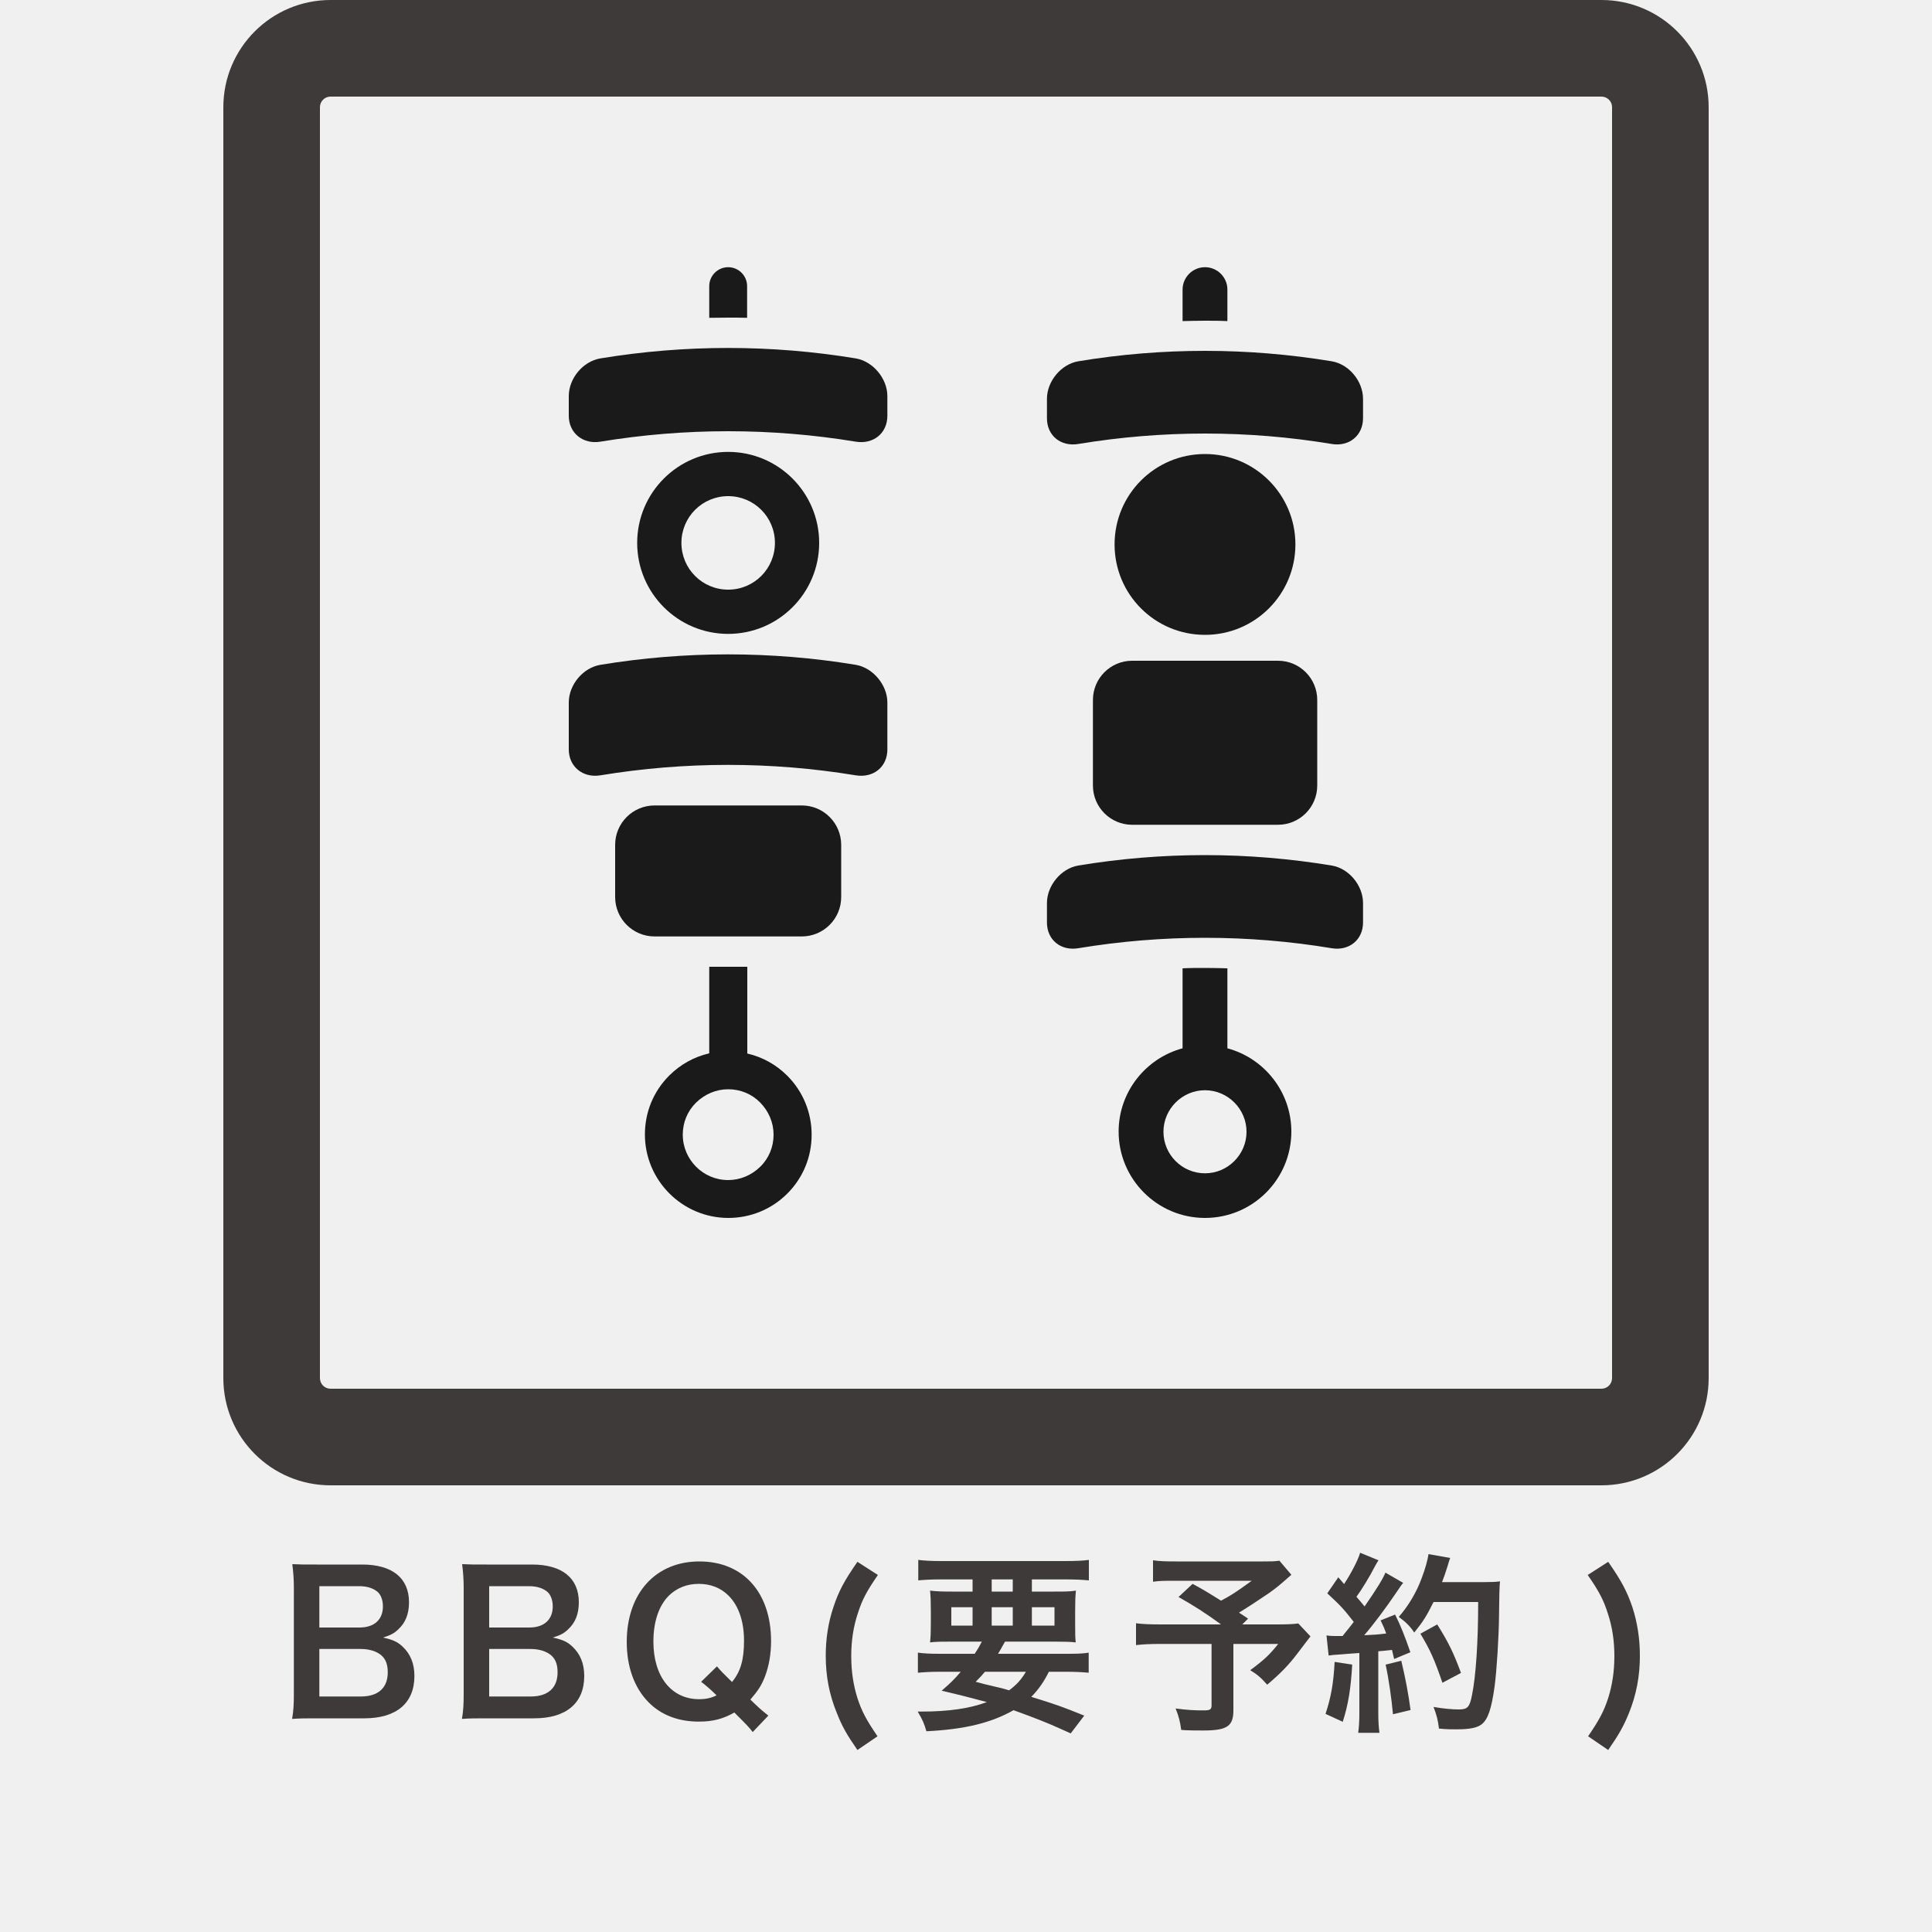
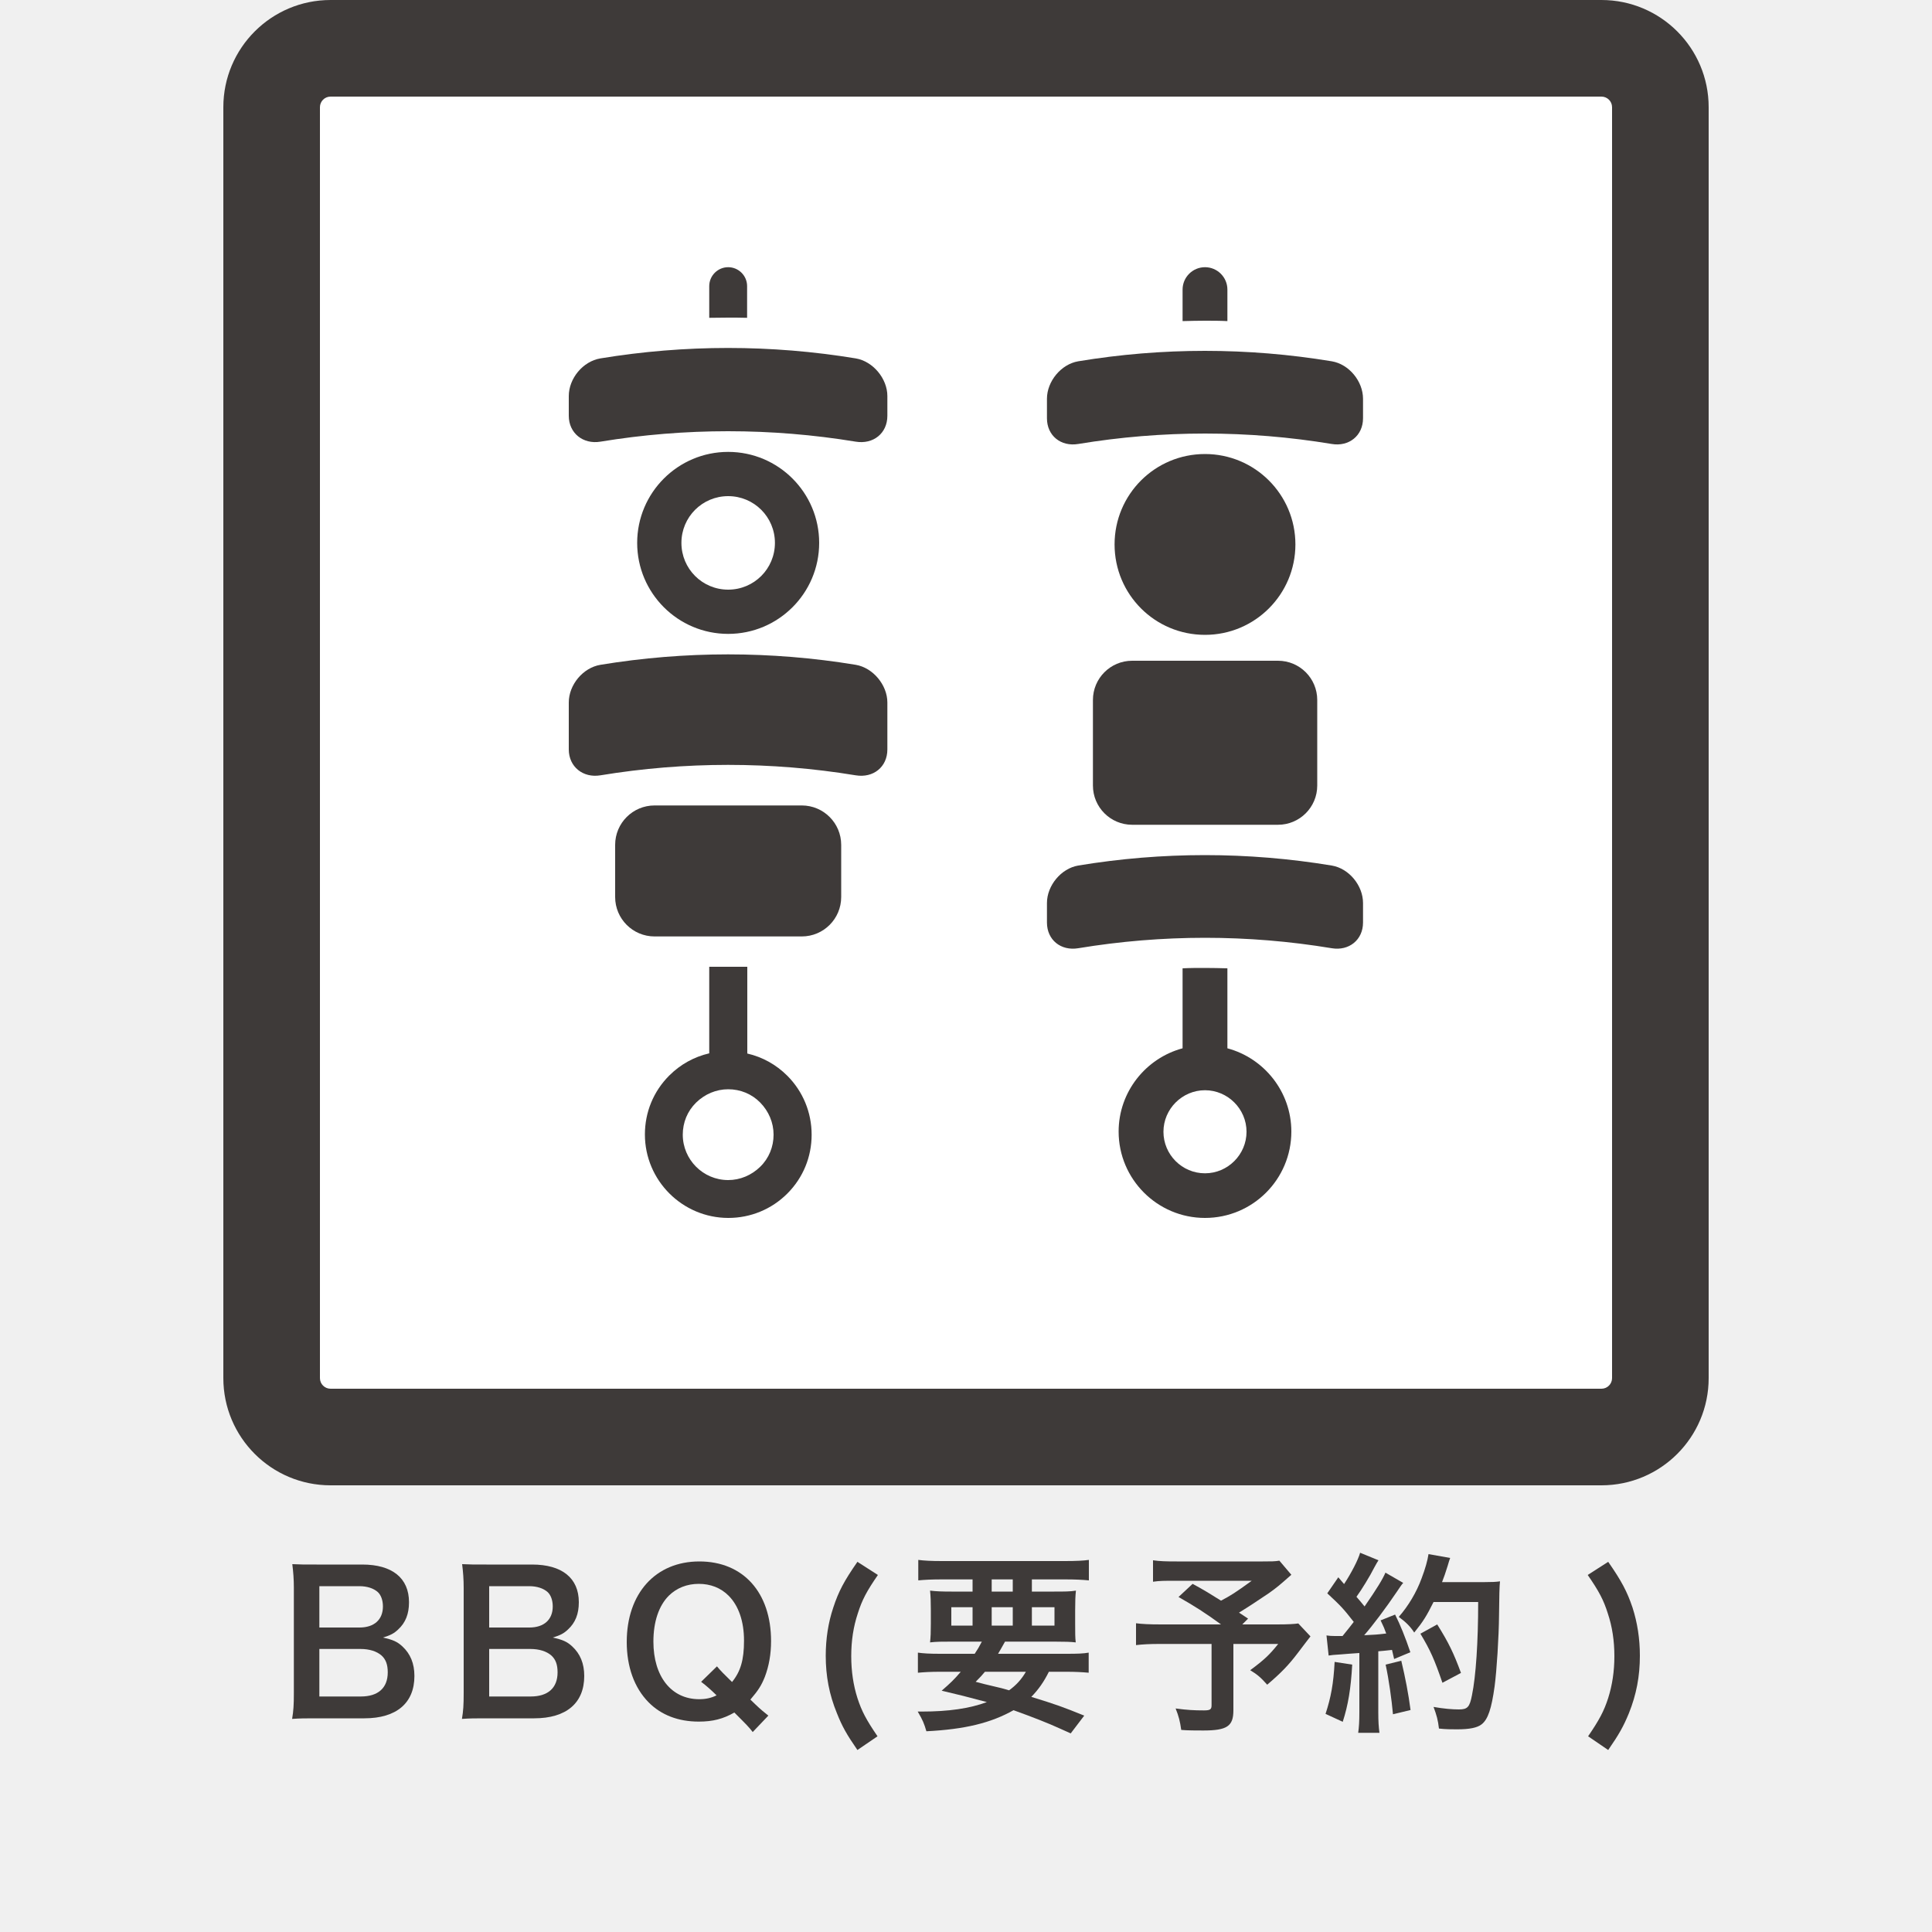
<svg xmlns="http://www.w3.org/2000/svg" id="_レイヤー_1" data-name="レイヤー 1" viewBox="0 0 100 100">
  <defs>
    <style>
      .cls-1 {
-         fill: #3e3a39;
+         fill: #fff;
      }

      .cls-2 {
-         fill: #1a1a1a;
+         fill: #3e3a39;
      }
    </style>
  </defs>
  <g>
+     <rect class="cls-1" x="14.06" y="2.5" width="71.87" height="71.87" rx="3.04" ry="3.04" />
+     <path class="cls-2" d="M82.89,5c.3,0,.55,.24,.55,.55V71.33c0,.3-.24,.55-.55,.55H17.11c-.3,0-.55-.24-.55-.55V5.55c0-.3,.24-.55,.55-.55H82.89M82.89,0H17.11C14.05,0,11.56,2.48,11.56,5.55V71.33c0,3.06,2.48,5.55,5.55,5.55H82.89c3.06,0,5.55-2.48,5.55-5.55V5.55C88.44,2.48,85.95,0,82.89,0h0Z" />
+   </g>
+   <g>
    <g>
      <g>
-         <g>
-           <path class="cls-2" d="M37.69,16.44c.33,0,.65,0,.98,.01v-1.64c0-.54-.44-.98-.98-.98-.54,0-.98,.44-.98,.98v1.64c.33,0,.65-.01,.98-.01Z" />
-           <path class="cls-2" d="M38.67,50.04h-1.96v4.48c-.78,.18-1.49,.57-2.07,1.15-.82,.82-1.26,1.9-1.26,3.05,0,2.38,1.94,4.32,4.32,4.32,1.15,0,2.24-.45,3.05-1.26,.82-.82,1.26-1.9,1.26-3.05,0-1.15-.45-2.24-1.26-3.05-.58-.58-1.29-.97-2.07-1.15v-4.48Zm1.37,8.69c0,.63-.24,1.22-.69,1.66s-1.04,.69-1.66,.69c-1.3,0-2.35-1.06-2.35-2.35,0-.63,.24-1.22,.69-1.66s1.04-.69,1.66-.69c.63,0,1.22,.24,1.66,.69s.69,1.04,.69,1.66Z" />
-         </g>
-         <path class="cls-2" d="M45.93,21.52c0,.91-.73,1.49-1.64,1.34-4.37-.72-8.84-.72-13.21,0-.9,.15-1.64-.44-1.64-1.34,0-.34,0-.68,0-1.02,0-.91,.73-1.8,1.64-1.95,4.37-.72,8.84-.72,13.21,0,.9,.15,1.64,1.05,1.64,1.95,0,.34,0,.68,0,1.02Z" />
-         <path class="cls-2" d="M45.93,38.79c0,.91-.73,1.49-1.64,1.34-4.37-.72-8.84-.72-13.21,0-.9,.15-1.64-.44-1.64-1.34,0-.81,0-1.62,0-2.43,0-.91,.73-1.8,1.64-1.95,4.37-.72,8.84-.72,13.21,0,.9,.15,1.64,1.05,1.64,1.95,0,.81,0,1.62,0,2.43Z" />
-         <path class="cls-2" d="M37.69,23.39c-2.6,0-4.71,2.11-4.71,4.71,0,2.6,2.11,4.71,4.71,4.71,2.6,0,4.71-2.11,4.71-4.71,0-2.6-2.11-4.71-4.71-4.71Zm2.42,4.71c0,1.34-1.08,2.42-2.42,2.42-1.34,0-2.42-1.08-2.42-2.42,0-1.34,1.08-2.42,2.42-2.42,1.34,0,2.42,1.08,2.42,2.42Z" />
-         <rect class="cls-2" x="31.84" y="41.69" width="11.7" height="6.78" rx="2.04" ry="2.04" />
+         <path class="cls-2" d="M37.69,16.44c.33,0,.65,0,.98,.01v-1.64c0-.54-.44-.98-.98-.98-.54,0-.98,.44-.98,.98v1.64c.33,0,.65-.01,.98-.01Z" />
+         <path class="cls-2" d="M38.67,50.04h-1.96v4.48c-.78,.18-1.49,.57-2.07,1.15-.82,.82-1.26,1.9-1.26,3.05,0,2.38,1.94,4.32,4.32,4.32,1.15,0,2.24-.45,3.05-1.26,.82-.82,1.26-1.9,1.26-3.05,0-1.15-.45-2.24-1.26-3.05-.58-.58-1.29-.97-2.07-1.15v-4.48Zm1.37,8.69c0,.63-.24,1.22-.69,1.66s-1.04,.69-1.66,.69c-1.3,0-2.35-1.06-2.35-2.35,0-.63,.24-1.22,.69-1.66s1.04-.69,1.66-.69c.63,0,1.22,.24,1.66,.69s.69,1.04,.69,1.66Z" />
      </g>
+       <path class="cls-2" d="M45.93,21.52c0,.91-.73,1.49-1.64,1.34-4.37-.72-8.84-.72-13.21,0-.9,.15-1.64-.44-1.64-1.34,0-.34,0-.68,0-1.02,0-.91,.73-1.8,1.64-1.95,4.37-.72,8.84-.72,13.21,0,.9,.15,1.64,1.05,1.64,1.95,0,.34,0,.68,0,1.02Z" />
+       <path class="cls-2" d="M45.93,38.79c0,.91-.73,1.49-1.64,1.34-4.37-.72-8.84-.72-13.21,0-.9,.15-1.64-.44-1.64-1.34,0-.81,0-1.62,0-2.43,0-.91,.73-1.8,1.64-1.95,4.37-.72,8.84-.72,13.21,0,.9,.15,1.64,1.05,1.64,1.95,0,.81,0,1.62,0,2.43Z" />
+       <path class="cls-2" d="M37.69,23.39c-2.6,0-4.71,2.11-4.71,4.71,0,2.6,2.11,4.71,4.71,4.71,2.6,0,4.71-2.11,4.71-4.71,0-2.6-2.11-4.71-4.71-4.71Zm2.42,4.71c0,1.34-1.08,2.42-2.42,2.42-1.34,0-2.42-1.08-2.42-2.42,0-1.34,1.08-2.42,2.42-2.42,1.34,0,2.42,1.08,2.42,2.42Z" />
+       <rect class="cls-2" x="31.84" y="41.69" width="11.7" height="6.78" rx="2.04" ry="2.04" />
+     </g>
+     <g>
+       <path class="cls-2" d="M70.55,21.65c0,.9-.73,1.48-1.62,1.33-4.34-.72-8.77-.72-13.12,0-.9,.15-1.62-.43-1.62-1.33,0-.34,0-.68,0-1.01,0-.9,.73-1.79,1.62-1.94,4.34-.72,8.77-.72,13.12,0,.9,.15,1.62,1.04,1.62,1.94v1.01Z" />
+       <path class="cls-2" d="M70.55,47.75c0,.9-.73,1.48-1.62,1.33-4.34-.72-8.77-.72-13.12,0-.9,.15-1.62-.43-1.62-1.33,0-.34,0-.68,0-1.01,0-.9,.73-1.79,1.62-1.94,4.34-.72,8.77-.72,13.12,0,.9,.15,1.62,1.04,1.62,1.94v1.01Z" />
+       <path class="cls-2" d="M67.05,28.18c0,2.58-2.09,4.68-4.68,4.68s-4.68-2.09-4.68-4.68,2.09-4.68,4.68-4.68c2.58,0,4.68,2.09,4.68,4.68Z" />
+       <rect class="cls-2" x="56.57" y="34.2" width="11.61" height="8.49" rx="2.03" ry="2.03" />
      <g>
-         <path class="cls-2" d="M70.55,21.65c0,.9-.73,1.48-1.62,1.33-4.34-.72-8.77-.72-13.12,0-.9,.15-1.62-.43-1.62-1.33,0-.34,0-.68,0-1.01,0-.9,.73-1.79,1.62-1.94,4.34-.72,8.77-.72,13.12,0,.9,.15,1.62,1.04,1.62,1.94v1.01Z" />
-         <path class="cls-2" d="M70.55,47.75c0,.9-.73,1.48-1.62,1.33-4.34-.72-8.77-.72-13.12,0-.9,.15-1.62-.43-1.62-1.33,0-.34,0-.68,0-1.01,0-.9,.73-1.79,1.62-1.94,4.34-.72,8.77-.72,13.12,0,.9,.15,1.62,1.04,1.62,1.94v1.01Z" />
-         <path class="cls-2" d="M67.05,28.18c0,2.58-2.09,4.68-4.68,4.68s-4.68-2.09-4.68-4.68,2.09-4.68,4.68-4.68c2.58,0,4.68,2.09,4.68,4.68Z" />
-         <rect class="cls-2" x="56.57" y="34.2" width="11.61" height="8.49" rx="2.03" ry="2.03" />
-         <g>
-           <path class="cls-2" d="M62.37,16.6c.39,0,.77,0,1.16,.02v-1.63c0-.64-.52-1.16-1.16-1.16s-1.16,.52-1.16,1.16v1.63c.39-.01,.77-.02,1.16-.02Z" />
-           <path class="cls-2" d="M63.53,54.26v-4.14c-.39-.01-.77-.02-1.16-.02s-.77,0-1.16,.02v4.14c-1.9,.51-3.31,2.25-3.31,4.31,0,2.46,2,4.47,4.47,4.47s4.47-2,4.47-4.47c0-2.06-1.41-3.8-3.31-4.31Zm-1.16,6.47c-1.19,0-2.15-.97-2.15-2.15s.97-2.15,2.15-2.15,2.15,.97,2.15,2.15-.97,2.15-2.15,2.15Z" />
-         </g>
+         <path class="cls-2" d="M62.37,16.6c.39,0,.77,0,1.16,.02v-1.63c0-.64-.52-1.16-1.16-1.16s-1.16,.52-1.16,1.16v1.63c.39-.01,.77-.02,1.16-.02Z" />
+         <path class="cls-2" d="M63.53,54.26v-4.14c-.39-.01-.77-.02-1.16-.02s-.77,0-1.16,.02v4.14c-1.9,.51-3.31,2.25-3.31,4.31,0,2.46,2,4.47,4.47,4.47s4.47-2,4.47-4.47c0-2.06-1.41-3.8-3.31-4.31Zm-1.16,6.47c-1.19,0-2.15-.97-2.15-2.15s.97-2.15,2.15-2.15,2.15,.97,2.15,2.15-.97,2.15-2.15,2.15Z" />
      </g>
    </g>
-     <path class="cls-1" d="M82.89,5c.3,0,.55,.24,.55,.55V71.33c0,.3-.24,.55-.55,.55H17.11c-.3,0-.55-.24-.55-.55V5.55c0-.3,.24-.55,.55-.55H82.89M82.89,0H17.11C14.05,0,11.56,2.48,11.56,5.55V71.33c0,3.06,2.48,5.55,5.55,5.55H82.89c3.06,0,5.55-2.48,5.55-5.55V5.55C88.44,2.48,85.95,0,82.89,0h0Z" />
  </g>
  <g>
-     <path class="cls-1" d="M16.4,88.94c-.58,0-.87,0-1.28,.03,.07-.42,.09-.71,.09-1.35v-5.43c0-.46-.03-.82-.08-1.23,.42,.02,.58,.02,1.26,.02h2.36c1.55,0,2.42,.7,2.42,1.95,0,.61-.18,1.06-.56,1.41-.22,.21-.4,.3-.79,.42,.51,.11,.74,.21,1.01,.46,.41,.38,.62,.88,.62,1.53,0,1.4-.93,2.19-2.59,2.19h-2.46Zm2.21-4.7c.76,0,1.21-.41,1.21-1.09,0-.32-.1-.59-.26-.74-.22-.2-.56-.31-.96-.31h-2.07v2.14h2.08Zm-2.08,3.57h2.15c.89,0,1.39-.44,1.39-1.25,0-.4-.1-.67-.32-.87-.25-.22-.63-.34-1.09-.34h-2.13v2.46Z" />
-     <path class="cls-1" d="M25.19,88.94c-.58,0-.87,0-1.28,.03,.07-.42,.09-.71,.09-1.35v-5.43c0-.46-.03-.82-.08-1.23,.42,.02,.58,.02,1.26,.02h2.36c1.55,0,2.42,.7,2.42,1.95,0,.61-.18,1.06-.56,1.41-.22,.21-.4,.3-.79,.42,.51,.11,.74,.21,1.01,.46,.41,.38,.62,.88,.62,1.53,0,1.4-.93,2.19-2.59,2.19h-2.46Zm2.21-4.7c.76,0,1.21-.41,1.21-1.09,0-.32-.1-.59-.26-.74-.22-.2-.56-.31-.96-.31h-2.07v2.14h2.08Zm-2.08,3.57h2.15c.89,0,1.39-.44,1.39-1.25,0-.4-.1-.67-.32-.87-.25-.22-.63-.34-1.09-.34h-2.13v2.46Z" />
-     <path class="cls-1" d="M38.96,89.65c-.2-.26-.29-.35-.95-1.01-.58,.33-1.11,.47-1.84,.47-1.06,0-1.95-.34-2.6-1-.74-.75-1.13-1.84-1.13-3.12,0-2.52,1.49-4.17,3.76-4.17s3.71,1.61,3.71,4.12c0,.69-.11,1.29-.32,1.85-.18,.45-.34,.7-.75,1.18l.28,.27c.23,.22,.42,.38,.65,.56l-.81,.85Zm-1.85-3.4c.17,.21,.37,.41,.78,.81,.44-.54,.62-1.14,.62-2.14s-.28-1.81-.8-2.33c-.4-.4-.93-.61-1.54-.61s-1.14,.21-1.55,.61c-.52,.52-.8,1.35-.8,2.38,0,1.81,.93,2.98,2.37,2.98,.34,0,.62-.06,.9-.2-.31-.3-.51-.48-.8-.7l.82-.8Z" />
-     <path class="cls-1" d="M44.38,90.58c-.56-.81-.79-1.22-1.06-1.9-.4-.97-.58-1.93-.58-2.98,0-.87,.13-1.72,.39-2.49,.27-.83,.56-1.38,1.25-2.37l1.06,.68c-.58,.84-.82,1.29-1.04,1.99-.23,.69-.34,1.42-.34,2.21s.11,1.51,.32,2.17c.22,.68,.46,1.13,1.04,1.98l-1.04,.71Z" />
-     <path class="cls-1" d="M50.45,85.6c.16-.24,.23-.36,.37-.63h-1.52c-.52,0-.85,0-1.16,.04,.03-.29,.04-.52,.04-.97v-.69c0-.46-.01-.72-.04-1.02,.32,.04,.64,.05,1.11,.05h1.09v-.63h-1.66c-.47,0-.84,.02-1.15,.05v-1.06c.3,.04,.67,.06,1.23,.06h6.36c.58,0,.97-.02,1.24-.06v1.06c-.32-.03-.68-.05-1.16-.05h-1.79v.63h1.16c.51,0,.83,0,1.12-.05-.03,.28-.04,.53-.04,1.02v.68c0,.5,0,.73,.03,.98-.25-.03-.56-.04-1.13-.04h-2.53c-.21,.37-.24,.43-.36,.63h3.53c.58,0,.88-.01,1.16-.06v1.04c-.33-.03-.67-.05-1.16-.05h-.9c-.26,.52-.53,.91-.91,1.3,1.27,.39,1.63,.52,2.74,.97l-.7,.92c-.25-.11-.45-.2-.58-.26q-.85-.39-2.38-.94c-1.17,.66-2.52,.99-4.51,1.09-.12-.41-.19-.58-.45-1.02h.22c1.38,0,2.47-.16,3.36-.49-1.16-.31-1.33-.35-2.34-.59,.45-.39,.64-.57,.99-.98h-1.07c-.49,0-.82,.02-1.15,.05v-1.04c.28,.04,.6,.06,1.15,.06h1.79Zm-1.21-2.41v.95h1.1v-.95h-1.1Zm1.74,3.34c-.15,.18-.23,.27-.48,.52q.35,.1,1.13,.28c.11,.02,.25,.06,.6,.16,.36-.26,.64-.56,.87-.96h-2.12Zm.35-4.15h1.09v-.63h-1.09v.63Zm0,1.76h1.09v-.95h-1.09v.95Zm2.08,0h1.17v-.95h-1.17v.95Z" />
-     <path class="cls-1" d="M66.84,81.51c-.67,.59-.73,.64-1.16,.95-.61,.41-1.03,.69-1.55,1.01,.22,.14,.23,.15,.47,.31l-.3,.3h1.79c.58,0,.9-.02,1.11-.05l.63,.67s-.23,.29-.65,.85c-.47,.62-.85,1.02-1.59,1.65-.32-.36-.51-.53-.88-.75,.74-.55,1-.8,1.45-1.36h-2.32v3.44c0,.82-.33,1.04-1.56,1.04-.33,0-.83,0-1.14-.03-.06-.44-.13-.71-.29-1.11,.6,.08,.95,.1,1.46,.1,.33,0,.4-.05,.4-.27v-3.17h-2.65c-.56,0-.91,.02-1.26,.06v-1.13c.32,.04,.66,.06,1.31,.06h3.09c-.85-.62-1.36-.94-2.2-1.42l.73-.68c.66,.36,.88,.5,1.47,.87,.51-.27,.72-.4,1.59-1.03h-3.9c-.64,0-.87,0-1.21,.05v-1.11c.35,.05,.65,.06,1.23,.06h4.45c.44,0,.62,0,.86-.04l.62,.73Z" />
-     <path class="cls-1" d="M69.99,86.16c-.07,1.25-.21,2.09-.49,2.96l-.89-.41c.28-.86,.41-1.55,.47-2.69l.91,.14Zm-1.33-1.51c.15,.02,.23,.03,.43,.03,.07,0,.17,0,.4,0,.34-.42,.38-.47,.58-.73-.54-.69-.64-.8-1.37-1.48l.57-.83c.14,.17,.2,.23,.3,.35,.38-.58,.73-1.26,.83-1.62l.95,.39c-.06,.09-.1,.16-.21,.36-.23,.46-.68,1.19-.93,1.53,.17,.2,.28,.32,.42,.5,.65-.94,.94-1.42,1.08-1.75l.92,.53c-.1,.11-.16,.21-.33,.46-.56,.83-1.26,1.76-1.69,2.25,.59-.03,.63-.03,1.14-.09-.09-.25-.13-.35-.29-.68l.75-.3c.26,.51,.53,1.18,.79,1.95l-.84,.35c-.05-.23-.07-.31-.11-.47-.3,.03-.53,.06-.71,.07v3.15c0,.5,.02,.77,.06,1.07h-1.1c.04-.3,.06-.57,.06-1.07v-3.06c-.43,.03-.74,.05-.94,.07-.43,.03-.46,.03-.65,.06l-.11-1.03Zm3.87,1.31c.21,.88,.37,1.71,.48,2.55l-.91,.22c-.07-.77-.21-1.78-.38-2.57l.81-.2Zm1.67-3.04c-.36,.72-.53,1-1,1.58-.2-.31-.43-.54-.8-.81,.5-.57,.92-1.28,1.18-1.99,.19-.5,.31-.93,.36-1.26l1.12,.2q-.05,.13-.13,.41c-.13,.41-.17,.53-.29,.84h2.18c.42,0,.6-.01,.82-.04q-.04,.32-.05,1.74c-.01,1.14-.12,2.88-.23,3.7-.16,1.15-.34,1.7-.67,1.96-.23,.18-.63,.26-1.28,.26-.26,0-.57,0-.93-.04-.05-.44-.12-.69-.28-1.12,.51,.09,.96,.13,1.31,.13,.45,0,.56-.12,.68-.74,.2-.97,.32-2.74,.32-4.82h-2.31Zm.46,4.18c-.42-1.22-.62-1.67-1.14-2.54l.87-.48c.59,.94,.85,1.48,1.23,2.51l-.96,.51Z" />
-     <path class="cls-1" d="M82.2,89.87c.58-.85,.82-1.3,1.04-1.98,.21-.67,.32-1.38,.32-2.17s-.11-1.52-.34-2.21c-.22-.7-.46-1.15-1.04-1.99l1.06-.68c.69,.99,.98,1.54,1.26,2.37,.25,.78,.38,1.61,.38,2.49,0,1.06-.18,2.01-.57,2.98-.28,.68-.51,1.09-1.07,1.9l-1.04-.71Z" />
+     <path class="cls-2" d="M16.4,88.94c-.58,0-.87,0-1.28,.03,.07-.42,.09-.71,.09-1.35v-5.43c0-.46-.03-.82-.08-1.23,.42,.02,.58,.02,1.26,.02h2.36c1.55,0,2.42,.7,2.42,1.95,0,.61-.18,1.06-.56,1.41-.22,.21-.4,.3-.79,.42,.51,.11,.74,.21,1.01,.46,.41,.38,.62,.88,.62,1.53,0,1.4-.93,2.19-2.59,2.19h-2.46Zm2.21-4.7c.76,0,1.21-.41,1.21-1.09,0-.32-.1-.59-.26-.74-.22-.2-.56-.31-.96-.31h-2.07v2.14h2.08Zm-2.08,3.57h2.15c.89,0,1.39-.44,1.39-1.25,0-.4-.1-.67-.32-.87-.25-.22-.63-.34-1.09-.34h-2.13v2.46Z" />
+     <path class="cls-2" d="M25.19,88.94c-.58,0-.87,0-1.28,.03,.07-.42,.09-.71,.09-1.35v-5.43c0-.46-.03-.82-.08-1.23,.42,.02,.58,.02,1.26,.02h2.36c1.55,0,2.42,.7,2.42,1.95,0,.61-.18,1.06-.56,1.41-.22,.21-.4,.3-.79,.42,.51,.11,.74,.21,1.01,.46,.41,.38,.62,.88,.62,1.53,0,1.4-.93,2.19-2.59,2.19h-2.46Zm2.21-4.7c.76,0,1.21-.41,1.21-1.09,0-.32-.1-.59-.26-.74-.22-.2-.56-.31-.96-.31h-2.07v2.14h2.08Zm-2.08,3.57h2.15c.89,0,1.39-.44,1.39-1.25,0-.4-.1-.67-.32-.87-.25-.22-.63-.34-1.09-.34h-2.13v2.46Z" />
+     <path class="cls-2" d="M38.96,89.65c-.2-.26-.29-.35-.95-1.01-.58,.33-1.11,.47-1.84,.47-1.06,0-1.95-.34-2.6-1-.74-.75-1.13-1.84-1.13-3.12,0-2.52,1.49-4.17,3.76-4.17s3.71,1.61,3.71,4.12c0,.69-.11,1.29-.32,1.85-.18,.45-.34,.7-.75,1.18l.28,.27c.23,.22,.42,.38,.65,.56l-.81,.85Zm-1.85-3.4c.17,.21,.37,.41,.78,.81,.44-.54,.62-1.14,.62-2.14s-.28-1.81-.8-2.33c-.4-.4-.93-.61-1.54-.61s-1.14,.21-1.55,.61c-.52,.52-.8,1.35-.8,2.38,0,1.81,.93,2.98,2.37,2.98,.34,0,.62-.06,.9-.2-.31-.3-.51-.48-.8-.7l.82-.8Z" />
+     <path class="cls-2" d="M44.38,90.58c-.56-.81-.79-1.22-1.06-1.9-.4-.97-.58-1.93-.58-2.98,0-.87,.13-1.72,.39-2.49,.27-.83,.56-1.38,1.25-2.37l1.06,.68c-.58,.84-.82,1.29-1.04,1.99-.23,.69-.34,1.42-.34,2.21s.11,1.51,.32,2.17c.22,.68,.46,1.13,1.04,1.98l-1.04,.71Z" />
+     <path class="cls-2" d="M50.45,85.6c.16-.24,.23-.36,.37-.63h-1.52c-.52,0-.85,0-1.16,.04,.03-.29,.04-.52,.04-.97v-.69c0-.46-.01-.72-.04-1.02,.32,.04,.64,.05,1.11,.05h1.09v-.63h-1.66c-.47,0-.84,.02-1.15,.05v-1.06c.3,.04,.67,.06,1.23,.06h6.36c.58,0,.97-.02,1.24-.06v1.06c-.32-.03-.68-.05-1.16-.05h-1.79v.63h1.16c.51,0,.83,0,1.12-.05-.03,.28-.04,.53-.04,1.02v.68c0,.5,0,.73,.03,.98-.25-.03-.56-.04-1.13-.04h-2.53c-.21,.37-.24,.43-.36,.63h3.53c.58,0,.88-.01,1.16-.06v1.04c-.33-.03-.67-.05-1.16-.05h-.9c-.26,.52-.53,.91-.91,1.3,1.27,.39,1.63,.52,2.74,.97l-.7,.92c-.25-.11-.45-.2-.58-.26q-.85-.39-2.38-.94c-1.17,.66-2.52,.99-4.51,1.09-.12-.41-.19-.58-.45-1.02h.22c1.38,0,2.47-.16,3.36-.49-1.16-.31-1.33-.35-2.34-.59,.45-.39,.64-.57,.99-.98h-1.07c-.49,0-.82,.02-1.15,.05v-1.04c.28,.04,.6,.06,1.15,.06h1.79Zm-1.21-2.41v.95h1.1v-.95h-1.1Zm1.74,3.34c-.15,.18-.23,.27-.48,.52q.35,.1,1.13,.28c.11,.02,.25,.06,.6,.16,.36-.26,.64-.56,.87-.96h-2.12Zm.35-4.15h1.09v-.63h-1.09v.63Zm0,1.76h1.09v-.95h-1.09v.95Zm2.08,0h1.17v-.95h-1.17v.95Z" />
+     <path class="cls-2" d="M66.84,81.51c-.67,.59-.73,.64-1.16,.95-.61,.41-1.03,.69-1.55,1.01,.22,.14,.23,.15,.47,.31l-.3,.3h1.79c.58,0,.9-.02,1.11-.05l.63,.67s-.23,.29-.65,.85c-.47,.62-.85,1.02-1.59,1.65-.32-.36-.51-.53-.88-.75,.74-.55,1-.8,1.45-1.36h-2.32v3.44c0,.82-.33,1.04-1.56,1.04-.33,0-.83,0-1.14-.03-.06-.44-.13-.71-.29-1.11,.6,.08,.95,.1,1.46,.1,.33,0,.4-.05,.4-.27v-3.17h-2.65c-.56,0-.91,.02-1.26,.06v-1.13c.32,.04,.66,.06,1.31,.06h3.09c-.85-.62-1.36-.94-2.2-1.42l.73-.68c.66,.36,.88,.5,1.47,.87,.51-.27,.72-.4,1.59-1.03h-3.9c-.64,0-.87,0-1.21,.05v-1.11c.35,.05,.65,.06,1.23,.06h4.45c.44,0,.62,0,.86-.04l.62,.73Z" />
+     <path class="cls-2" d="M69.99,86.16c-.07,1.25-.21,2.09-.49,2.96l-.89-.41c.28-.86,.41-1.55,.47-2.69l.91,.14Zm-1.33-1.51c.15,.02,.23,.03,.43,.03,.07,0,.17,0,.4,0,.34-.42,.38-.47,.58-.73-.54-.69-.64-.8-1.37-1.48l.57-.83c.14,.17,.2,.23,.3,.35,.38-.58,.73-1.26,.83-1.62l.95,.39c-.06,.09-.1,.16-.21,.36-.23,.46-.68,1.19-.93,1.53,.17,.2,.28,.32,.42,.5,.65-.94,.94-1.42,1.08-1.75l.92,.53c-.1,.11-.16,.21-.33,.46-.56,.83-1.26,1.76-1.69,2.25,.59-.03,.63-.03,1.14-.09-.09-.25-.13-.35-.29-.68l.75-.3c.26,.51,.53,1.18,.79,1.95l-.84,.35c-.05-.23-.07-.31-.11-.47-.3,.03-.53,.06-.71,.07v3.15c0,.5,.02,.77,.06,1.07h-1.1c.04-.3,.06-.57,.06-1.07v-3.06c-.43,.03-.74,.05-.94,.07-.43,.03-.46,.03-.65,.06l-.11-1.03Zm3.87,1.31c.21,.88,.37,1.71,.48,2.55l-.91,.22c-.07-.77-.21-1.78-.38-2.57l.81-.2Zm1.67-3.04c-.36,.72-.53,1-1,1.58-.2-.31-.43-.54-.8-.81,.5-.57,.92-1.28,1.18-1.99,.19-.5,.31-.93,.36-1.26l1.12,.2q-.05,.13-.13,.41c-.13,.41-.17,.53-.29,.84h2.18c.42,0,.6-.01,.82-.04q-.04,.32-.05,1.74c-.01,1.14-.12,2.88-.23,3.7-.16,1.15-.34,1.7-.67,1.96-.23,.18-.63,.26-1.28,.26-.26,0-.57,0-.93-.04-.05-.44-.12-.69-.28-1.12,.51,.09,.96,.13,1.31,.13,.45,0,.56-.12,.68-.74,.2-.97,.32-2.74,.32-4.82h-2.31Zm.46,4.18c-.42-1.22-.62-1.67-1.14-2.54l.87-.48c.59,.94,.85,1.48,1.23,2.51l-.96,.51Z" />
+     <path class="cls-2" d="M82.2,89.87c.58-.85,.82-1.3,1.04-1.98,.21-.67,.32-1.38,.32-2.17s-.11-1.52-.34-2.21c-.22-.7-.46-1.15-1.04-1.99l1.06-.68c.69,.99,.98,1.54,1.26,2.37,.25,.78,.38,1.61,.38,2.49,0,1.06-.18,2.01-.57,2.98-.28,.68-.51,1.09-1.07,1.9l-1.04-.71Z" />
  </g>
</svg>
